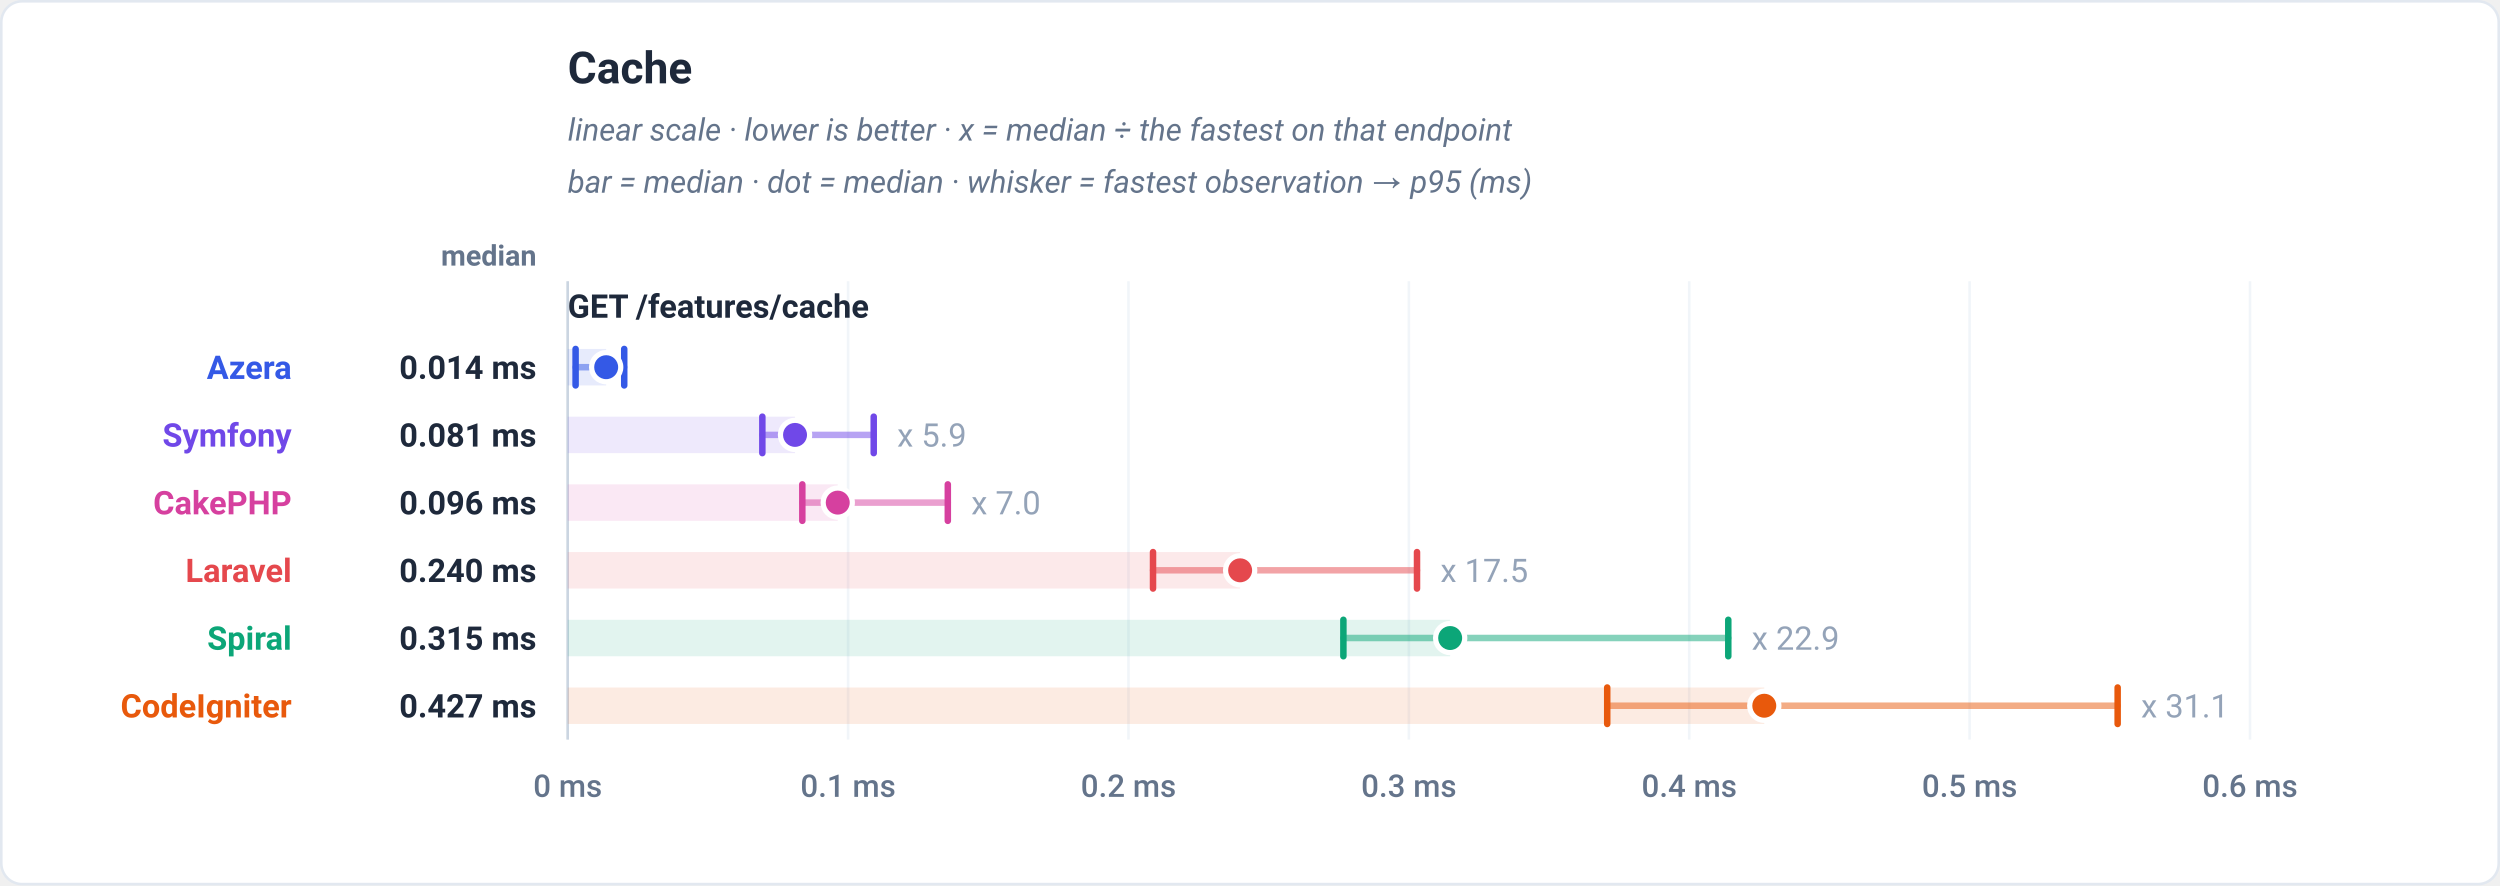
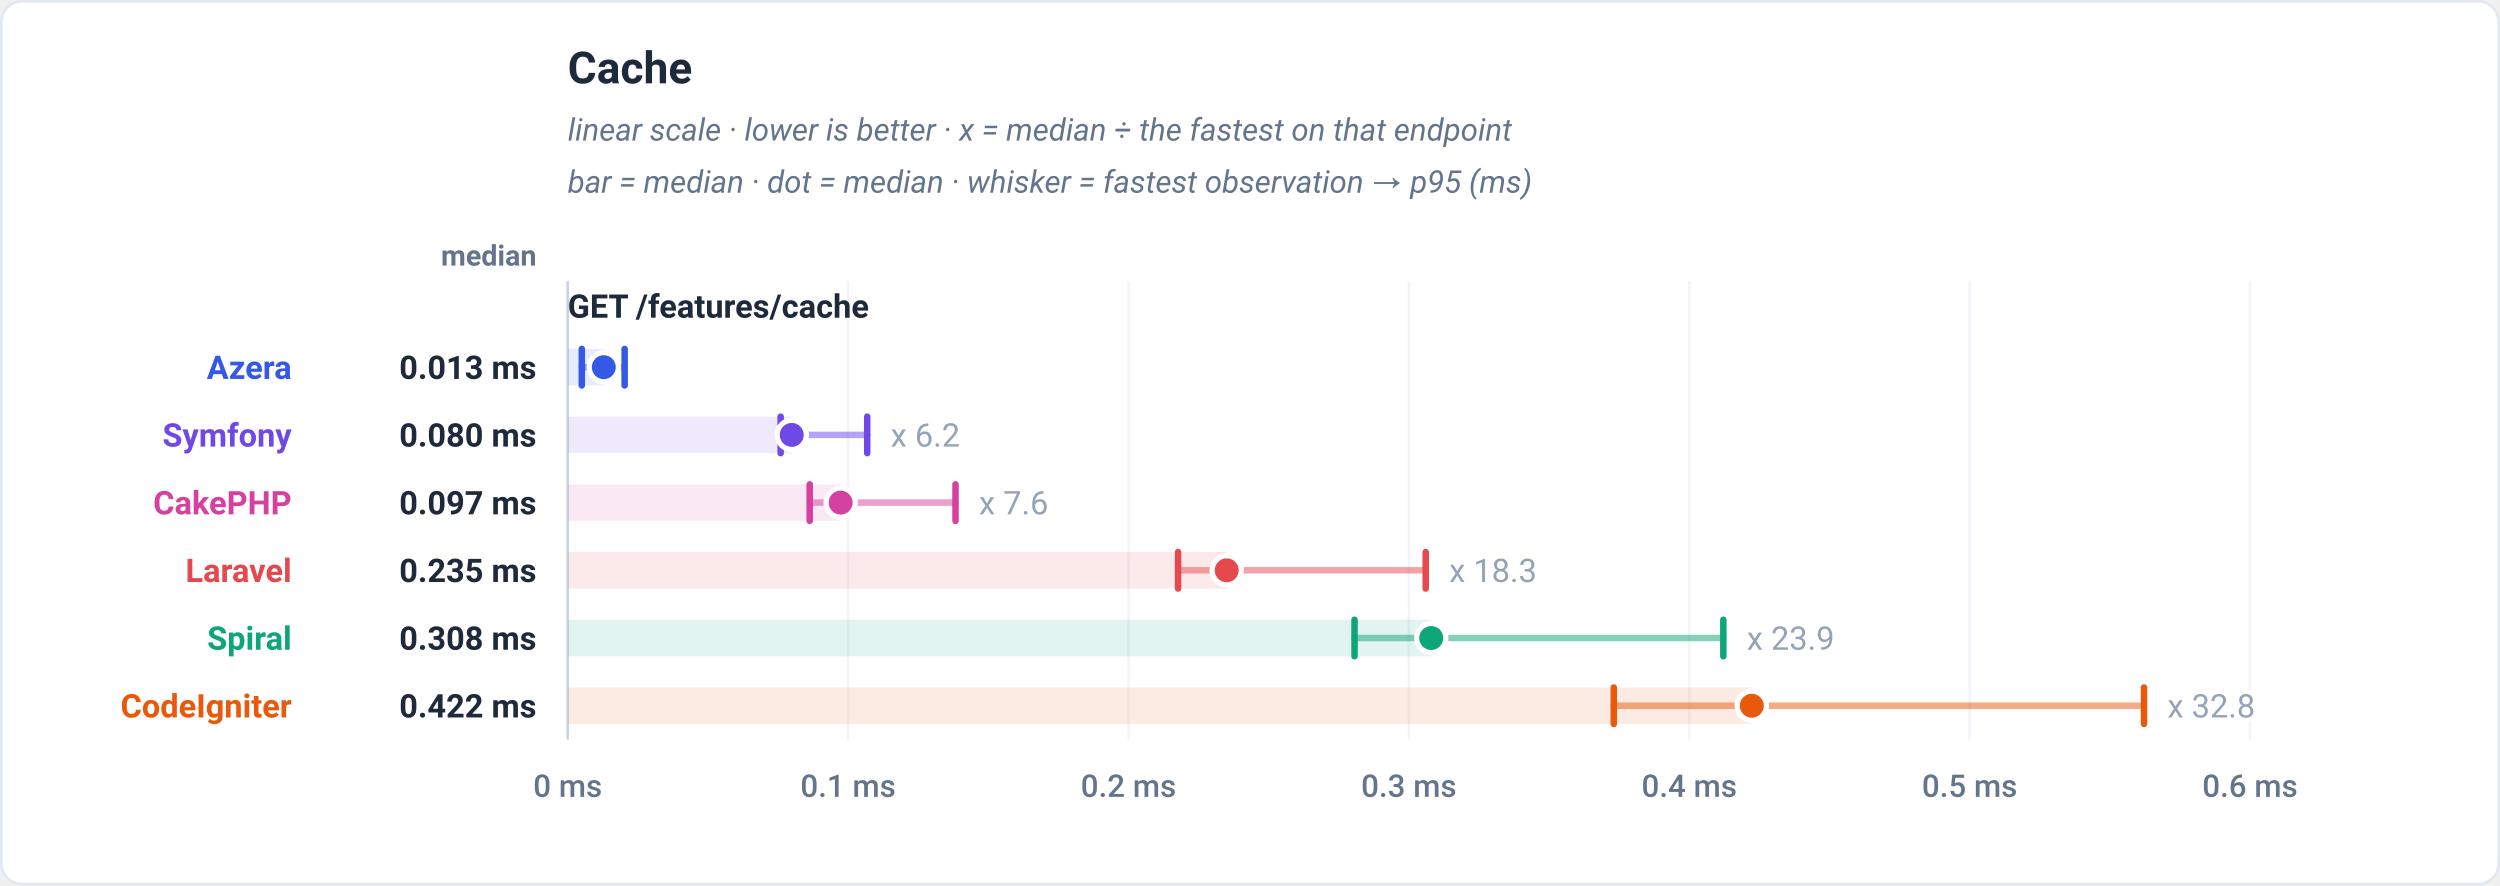
<svg xmlns="http://www.w3.org/2000/svg" viewBox="0 0 960 340" width="960" height="340" role="img" font-family="-apple-system,BlinkMacSystemFont,'Segoe UI',Roboto,Helvetica,Arial,sans-serif">
  <rect x="0.5" y="0.5" width="959" height="339" rx="8" fill="#ffffff" stroke="#e2e8f0" />
  <text x="218" y="32" font-family="-apple-system,BlinkMacSystemFont,'Segoe UI',Roboto,Helvetica,Arial,sans-serif" font-size="17" font-weight="700" fill="#1e293b" text-anchor="start">Cache</text>
  <text x="218" y="54" font-family="-apple-system,BlinkMacSystemFont,'Segoe UI',Roboto,Helvetica,Arial,sans-serif" font-size="12" font-weight="400" fill="#64748b" text-anchor="start" font-style="italic">linear scale · lower is better · x = median ÷ the fastest on that endpoint</text>
  <text x="218" y="74" font-family="-apple-system,BlinkMacSystemFont,'Segoe UI',Roboto,Helvetica,Arial,sans-serif" font-size="12" font-weight="400" fill="#64748b" text-anchor="start" font-style="italic">bar = median · dot = median · whisker = fastest observation → p95 (ms)</text>
  <text x="206" y="102" font-family="-apple-system,BlinkMacSystemFont,'Segoe UI',Roboto,Helvetica,Arial,sans-serif" font-size="11" font-weight="600" fill="#64748b" text-anchor="end">median</text>
  <line x1="218" y1="108" x2="218" y2="284" stroke="#f1f5f9" stroke-width="1" />
  <text x="218" y="306" font-family="-apple-system,BlinkMacSystemFont,'Segoe UI',Roboto,Helvetica,Arial,sans-serif" font-size="12" font-weight="500" fill="#64748b" text-anchor="middle">0 ms</text>
  <line x1="325.67" y1="108" x2="325.67" y2="284" stroke="#f1f5f9" stroke-width="1" />
  <text x="325.67" y="306" font-family="-apple-system,BlinkMacSystemFont,'Segoe UI',Roboto,Helvetica,Arial,sans-serif" font-size="12" font-weight="500" fill="#64748b" text-anchor="middle">0.1 ms</text>
  <line x1="433.33" y1="108" x2="433.33" y2="284" stroke="#f1f5f9" stroke-width="1" />
  <text x="433.33" y="306" font-family="-apple-system,BlinkMacSystemFont,'Segoe UI',Roboto,Helvetica,Arial,sans-serif" font-size="12" font-weight="500" fill="#64748b" text-anchor="middle">0.2 ms</text>
  <line x1="541" y1="108" x2="541" y2="284" stroke="#f1f5f9" stroke-width="1" />
  <text x="541" y="306" font-family="-apple-system,BlinkMacSystemFont,'Segoe UI',Roboto,Helvetica,Arial,sans-serif" font-size="12" font-weight="500" fill="#64748b" text-anchor="middle">0.3 ms</text>
  <line x1="648.67" y1="108" x2="648.67" y2="284" stroke="#f1f5f9" stroke-width="1" />
  <text x="648.67" y="306" font-family="-apple-system,BlinkMacSystemFont,'Segoe UI',Roboto,Helvetica,Arial,sans-serif" font-size="12" font-weight="500" fill="#64748b" text-anchor="middle">0.4 ms</text>
  <line x1="756.33" y1="108" x2="756.33" y2="284" stroke="#f1f5f9" stroke-width="1" />
  <text x="756.33" y="306" font-family="-apple-system,BlinkMacSystemFont,'Segoe UI',Roboto,Helvetica,Arial,sans-serif" font-size="12" font-weight="500" fill="#64748b" text-anchor="middle">0.5 ms</text>
  <line x1="864" y1="108" x2="864" y2="284" stroke="#f1f5f9" stroke-width="1" />
  <text x="864" y="306" font-family="-apple-system,BlinkMacSystemFont,'Segoe UI',Roboto,Helvetica,Arial,sans-serif" font-size="12" font-weight="500" fill="#64748b" text-anchor="middle">0.6 ms</text>
  <line x1="218" y1="108" x2="218" y2="284" stroke="#cbd5e1" stroke-width="1" />
  <text x="218" y="122" font-family="-apple-system,BlinkMacSystemFont,'Segoe UI',Roboto,Helvetica,Arial,sans-serif" font-size="12.5" font-weight="700" fill="#1e293b" text-anchor="start">GET /features/cache</text>
-   <rect x="218" y="134" width="14.77" height="14" fill="#3459e6" fill-opacity="0.12" />
-   <line x1="221.03" y1="141" x2="239.7" y2="141" stroke="#3459e6" stroke-width="2.5" stroke-linecap="round" opacity="0.5" />
-   <line x1="221.03" y1="134" x2="221.03" y2="148" stroke="#3459e6" stroke-width="2.5" stroke-linecap="round" />
-   <line x1="239.7" y1="134" x2="239.7" y2="148" stroke="#3459e6" stroke-width="2.5" stroke-linecap="round" />
-   <circle cx="232.77" cy="141" r="5.6" fill="#3459e6" stroke="#ffffff" stroke-width="2" />
+   <rect x="218" y="134" width="13.85" height="14" fill="#3459e6" fill-opacity="0.12" />
+   <line x1="223.41" y1="141" x2="239.86" y2="141" stroke="#3459e6" stroke-width="2.5" stroke-linecap="round" opacity="0.5" />
+   <line x1="223.41" y1="134" x2="223.41" y2="148" stroke="#3459e6" stroke-width="2.5" stroke-linecap="round" />
+   <line x1="239.86" y1="134" x2="239.86" y2="148" stroke="#3459e6" stroke-width="2.5" stroke-linecap="round" />
+   <circle cx="231.85" cy="141" r="5.6" fill="#3459e6" stroke="#ffffff" stroke-width="2" />
  <text x="112" y="145.5" font-family="-apple-system,BlinkMacSystemFont,'Segoe UI',Roboto,Helvetica,Arial,sans-serif" font-size="12.5" font-weight="700" fill="#3459e6" text-anchor="end">Azera</text>
-   <text x="206" y="145.5" font-family="-apple-system,BlinkMacSystemFont,'Segoe UI',Roboto,Helvetica,Arial,sans-serif" font-size="12.5" font-weight="700" fill="#1e293b" text-anchor="end">0.014 ms</text>
-   <rect x="218" y="160" width="87.29" height="14" fill="#7048e8" fill-opacity="0.12" />
-   <line x1="292.74" y1="167" x2="335.51" y2="167" stroke="#7048e8" stroke-width="2.5" stroke-linecap="round" opacity="0.5" />
-   <line x1="292.74" y1="160" x2="292.74" y2="174" stroke="#7048e8" stroke-width="2.5" stroke-linecap="round" />
-   <line x1="335.51" y1="160" x2="335.51" y2="174" stroke="#7048e8" stroke-width="2.5" stroke-linecap="round" />
-   <circle cx="305.29" cy="167" r="5.6" fill="#7048e8" stroke="#ffffff" stroke-width="2" />
-   <text x="344.51" y="171.5" font-family="-apple-system,BlinkMacSystemFont,'Segoe UI',Roboto,Helvetica,Arial,sans-serif" font-size="12.5" font-weight="400" fill="#94a3b8" text-anchor="start" stroke="#ffffff" stroke-width="3" paint-order="stroke" stroke-linejoin="round">x 5.9</text>
+   <text x="206" y="145.5" font-family="-apple-system,BlinkMacSystemFont,'Segoe UI',Roboto,Helvetica,Arial,sans-serif" font-size="12.5" font-weight="700" fill="#1e293b" text-anchor="end">0.013 ms</text>
+   <rect x="218" y="160" width="86.02" height="14" fill="#7048e8" fill-opacity="0.12" />
+   <line x1="299.77" y1="167" x2="333.01" y2="167" stroke="#7048e8" stroke-width="2.5" stroke-linecap="round" opacity="0.5" />
+   <line x1="299.77" y1="160" x2="299.77" y2="174" stroke="#7048e8" stroke-width="2.5" stroke-linecap="round" />
+   <line x1="333.01" y1="160" x2="333.01" y2="174" stroke="#7048e8" stroke-width="2.5" stroke-linecap="round" />
+   <circle cx="304.02" cy="167" r="5.6" fill="#7048e8" stroke="#ffffff" stroke-width="2" />
+   <text x="342.01" y="171.5" font-family="-apple-system,BlinkMacSystemFont,'Segoe UI',Roboto,Helvetica,Arial,sans-serif" font-size="12.5" font-weight="400" fill="#94a3b8" text-anchor="start" stroke="#ffffff" stroke-width="3" paint-order="stroke" stroke-linejoin="round">x 6.2</text>
  <text x="112" y="171.5" font-family="-apple-system,BlinkMacSystemFont,'Segoe UI',Roboto,Helvetica,Arial,sans-serif" font-size="12.5" font-weight="700" fill="#7048e8" text-anchor="end">Symfony</text>
-   <text x="206" y="171.5" font-family="-apple-system,BlinkMacSystemFont,'Segoe UI',Roboto,Helvetica,Arial,sans-serif" font-size="12.5" font-weight="700" fill="#1e293b" text-anchor="end">0.081 ms</text>
-   <rect x="218" y="186" width="103.69" height="14" fill="#d6409f" fill-opacity="0.12" />
-   <line x1="308.09" y1="193" x2="363.96" y2="193" stroke="#d6409f" stroke-width="2.5" stroke-linecap="round" opacity="0.5" />
-   <line x1="308.09" y1="186" x2="308.09" y2="200" stroke="#d6409f" stroke-width="2.5" stroke-linecap="round" />
-   <line x1="363.96" y1="186" x2="363.96" y2="200" stroke="#d6409f" stroke-width="2.5" stroke-linecap="round" />
-   <circle cx="321.69" cy="193" r="5.6" fill="#d6409f" stroke="#ffffff" stroke-width="2" />
-   <text x="372.96" y="197.5" font-family="-apple-system,BlinkMacSystemFont,'Segoe UI',Roboto,Helvetica,Arial,sans-serif" font-size="12.5" font-weight="400" fill="#94a3b8" text-anchor="start" stroke="#ffffff" stroke-width="3" paint-order="stroke" stroke-linejoin="round">x 7.0</text>
+   <text x="206" y="171.5" font-family="-apple-system,BlinkMacSystemFont,'Segoe UI',Roboto,Helvetica,Arial,sans-serif" font-size="12.5" font-weight="700" fill="#1e293b" text-anchor="end">0.080 ms</text>
+   <rect x="218" y="186" width="104.8" height="14" fill="#d6409f" fill-opacity="0.12" />
+   <line x1="310.93" y1="193" x2="366.92" y2="193" stroke="#d6409f" stroke-width="2.5" stroke-linecap="round" opacity="0.5" />
+   <line x1="310.93" y1="186" x2="310.93" y2="200" stroke="#d6409f" stroke-width="2.5" stroke-linecap="round" />
+   <line x1="366.92" y1="186" x2="366.92" y2="200" stroke="#d6409f" stroke-width="2.5" stroke-linecap="round" />
+   <circle cx="322.8" cy="193" r="5.6" fill="#d6409f" stroke="#ffffff" stroke-width="2" />
+   <text x="375.92" y="197.5" font-family="-apple-system,BlinkMacSystemFont,'Segoe UI',Roboto,Helvetica,Arial,sans-serif" font-size="12.5" font-weight="400" fill="#94a3b8" text-anchor="start" stroke="#ffffff" stroke-width="3" paint-order="stroke" stroke-linejoin="round">x 7.6</text>
  <text x="112" y="197.5" font-family="-apple-system,BlinkMacSystemFont,'Segoe UI',Roboto,Helvetica,Arial,sans-serif" font-size="12.5" font-weight="700" fill="#d6409f" text-anchor="end">CakePHP</text>
-   <text x="206" y="197.5" font-family="-apple-system,BlinkMacSystemFont,'Segoe UI',Roboto,Helvetica,Arial,sans-serif" font-size="12.5" font-weight="700" fill="#1e293b" text-anchor="end">0.096 ms</text>
-   <rect x="218" y="212" width="258.21" height="14" fill="#e5484d" fill-opacity="0.12" />
-   <line x1="442.76" y1="219" x2="544.13" y2="219" stroke="#e5484d" stroke-width="2.5" stroke-linecap="round" opacity="0.5" />
-   <line x1="442.76" y1="212" x2="442.76" y2="226" stroke="#e5484d" stroke-width="2.5" stroke-linecap="round" />
-   <line x1="544.13" y1="212" x2="544.13" y2="226" stroke="#e5484d" stroke-width="2.5" stroke-linecap="round" />
-   <circle cx="476.21" cy="219" r="5.6" fill="#e5484d" stroke="#ffffff" stroke-width="2" />
-   <text x="553.13" y="223.5" font-family="-apple-system,BlinkMacSystemFont,'Segoe UI',Roboto,Helvetica,Arial,sans-serif" font-size="12.5" font-weight="400" fill="#94a3b8" text-anchor="start" stroke="#ffffff" stroke-width="3" paint-order="stroke" stroke-linejoin="round">x 17.5</text>
+   <text x="206" y="197.5" font-family="-apple-system,BlinkMacSystemFont,'Segoe UI',Roboto,Helvetica,Arial,sans-serif" font-size="12.5" font-weight="700" fill="#1e293b" text-anchor="end">0.097 ms</text>
+   <rect x="218" y="212" width="253.05" height="14" fill="#e5484d" fill-opacity="0.12" />
+   <line x1="452.38" y1="219" x2="547.48" y2="219" stroke="#e5484d" stroke-width="2.5" stroke-linecap="round" opacity="0.5" />
+   <line x1="452.38" y1="212" x2="452.38" y2="226" stroke="#e5484d" stroke-width="2.5" stroke-linecap="round" />
+   <line x1="547.48" y1="212" x2="547.48" y2="226" stroke="#e5484d" stroke-width="2.5" stroke-linecap="round" />
+   <circle cx="471.05" cy="219" r="5.6" fill="#e5484d" stroke="#ffffff" stroke-width="2" />
+   <text x="556.48" y="223.5" font-family="-apple-system,BlinkMacSystemFont,'Segoe UI',Roboto,Helvetica,Arial,sans-serif" font-size="12.5" font-weight="400" fill="#94a3b8" text-anchor="start" stroke="#ffffff" stroke-width="3" paint-order="stroke" stroke-linejoin="round">x 18.3</text>
  <text x="112" y="223.5" font-family="-apple-system,BlinkMacSystemFont,'Segoe UI',Roboto,Helvetica,Arial,sans-serif" font-size="12.5" font-weight="700" fill="#e5484d" text-anchor="end">Laravel</text>
-   <text x="206" y="223.5" font-family="-apple-system,BlinkMacSystemFont,'Segoe UI',Roboto,Helvetica,Arial,sans-serif" font-size="12.5" font-weight="700" fill="#1e293b" text-anchor="end">0.240 ms</text>
-   <rect x="218" y="238" width="338.86" height="14" fill="#0ca678" fill-opacity="0.12" />
-   <line x1="515.86" y1="245" x2="663.66" y2="245" stroke="#0ca678" stroke-width="2.5" stroke-linecap="round" opacity="0.5" />
-   <line x1="515.86" y1="238" x2="515.86" y2="252" stroke="#0ca678" stroke-width="2.5" stroke-linecap="round" />
-   <line x1="663.66" y1="238" x2="663.66" y2="252" stroke="#0ca678" stroke-width="2.5" stroke-linecap="round" />
-   <circle cx="556.86" cy="245" r="5.6" fill="#0ca678" stroke="#ffffff" stroke-width="2" />
-   <text x="672.66" y="249.5" font-family="-apple-system,BlinkMacSystemFont,'Segoe UI',Roboto,Helvetica,Arial,sans-serif" font-size="12.5" font-weight="400" fill="#94a3b8" text-anchor="start" stroke="#ffffff" stroke-width="3" paint-order="stroke" stroke-linejoin="round">x 22.9</text>
+   <text x="206" y="223.5" font-family="-apple-system,BlinkMacSystemFont,'Segoe UI',Roboto,Helvetica,Arial,sans-serif" font-size="12.5" font-weight="700" fill="#1e293b" text-anchor="end">0.235 ms</text>
+   <rect x="218" y="238" width="331.59" height="14" fill="#0ca678" fill-opacity="0.12" />
+   <line x1="520.14" y1="245" x2="661.76" y2="245" stroke="#0ca678" stroke-width="2.5" stroke-linecap="round" opacity="0.5" />
+   <line x1="520.14" y1="238" x2="520.14" y2="252" stroke="#0ca678" stroke-width="2.5" stroke-linecap="round" />
+   <line x1="661.76" y1="238" x2="661.76" y2="252" stroke="#0ca678" stroke-width="2.5" stroke-linecap="round" />
+   <circle cx="549.59" cy="245" r="5.6" fill="#0ca678" stroke="#ffffff" stroke-width="2" />
+   <text x="670.76" y="249.5" font-family="-apple-system,BlinkMacSystemFont,'Segoe UI',Roboto,Helvetica,Arial,sans-serif" font-size="12.5" font-weight="400" fill="#94a3b8" text-anchor="start" stroke="#ffffff" stroke-width="3" paint-order="stroke" stroke-linejoin="round">x 23.9</text>
  <text x="112" y="249.5" font-family="-apple-system,BlinkMacSystemFont,'Segoe UI',Roboto,Helvetica,Arial,sans-serif" font-size="12.5" font-weight="700" fill="#0ca678" text-anchor="end">Spiral</text>
-   <text x="206" y="249.5" font-family="-apple-system,BlinkMacSystemFont,'Segoe UI',Roboto,Helvetica,Arial,sans-serif" font-size="12.5" font-weight="700" fill="#1e293b" text-anchor="end">0.315 ms</text>
-   <rect x="218" y="264" width="459.48" height="14" fill="#e8590c" fill-opacity="0.12" />
-   <line x1="617.17" y1="271" x2="813.18" y2="271" stroke="#e8590c" stroke-width="2.5" stroke-linecap="round" opacity="0.5" />
-   <line x1="617.17" y1="264" x2="617.17" y2="278" stroke="#e8590c" stroke-width="2.5" stroke-linecap="round" />
-   <line x1="813.18" y1="264" x2="813.18" y2="278" stroke="#e8590c" stroke-width="2.5" stroke-linecap="round" />
-   <circle cx="677.48" cy="271" r="5.6" fill="#e8590c" stroke="#ffffff" stroke-width="2" />
-   <text x="822.18" y="275.5" font-family="-apple-system,BlinkMacSystemFont,'Segoe UI',Roboto,Helvetica,Arial,sans-serif" font-size="12.5" font-weight="400" fill="#94a3b8" text-anchor="start" stroke="#ffffff" stroke-width="3" paint-order="stroke" stroke-linejoin="round">x 31.1</text>
+   <text x="206" y="249.5" font-family="-apple-system,BlinkMacSystemFont,'Segoe UI',Roboto,Helvetica,Arial,sans-serif" font-size="12.5" font-weight="700" fill="#1e293b" text-anchor="end">0.308 ms</text>
+   <rect x="218" y="264" width="454.68" height="14" fill="#e8590c" fill-opacity="0.12" />
+   <line x1="619.69" y1="271" x2="823.3" y2="271" stroke="#e8590c" stroke-width="2.5" stroke-linecap="round" opacity="0.5" />
+   <line x1="619.69" y1="264" x2="619.69" y2="278" stroke="#e8590c" stroke-width="2.5" stroke-linecap="round" />
+   <line x1="823.3" y1="264" x2="823.3" y2="278" stroke="#e8590c" stroke-width="2.5" stroke-linecap="round" />
+   <circle cx="672.68" cy="271" r="5.6" fill="#e8590c" stroke="#ffffff" stroke-width="2" />
+   <text x="832.3" y="275.5" font-family="-apple-system,BlinkMacSystemFont,'Segoe UI',Roboto,Helvetica,Arial,sans-serif" font-size="12.5" font-weight="400" fill="#94a3b8" text-anchor="start" stroke="#ffffff" stroke-width="3" paint-order="stroke" stroke-linejoin="round">x 32.8</text>
  <text x="112" y="275.5" font-family="-apple-system,BlinkMacSystemFont,'Segoe UI',Roboto,Helvetica,Arial,sans-serif" font-size="12.5" font-weight="700" fill="#e8590c" text-anchor="end">CodeIgniter</text>
-   <text x="206" y="275.5" font-family="-apple-system,BlinkMacSystemFont,'Segoe UI',Roboto,Helvetica,Arial,sans-serif" font-size="12.5" font-weight="700" fill="#1e293b" text-anchor="end">0.427 ms</text>
+   <text x="206" y="275.5" font-family="-apple-system,BlinkMacSystemFont,'Segoe UI',Roboto,Helvetica,Arial,sans-serif" font-size="12.5" font-weight="700" fill="#1e293b" text-anchor="end">0.422 ms</text>
</svg>
